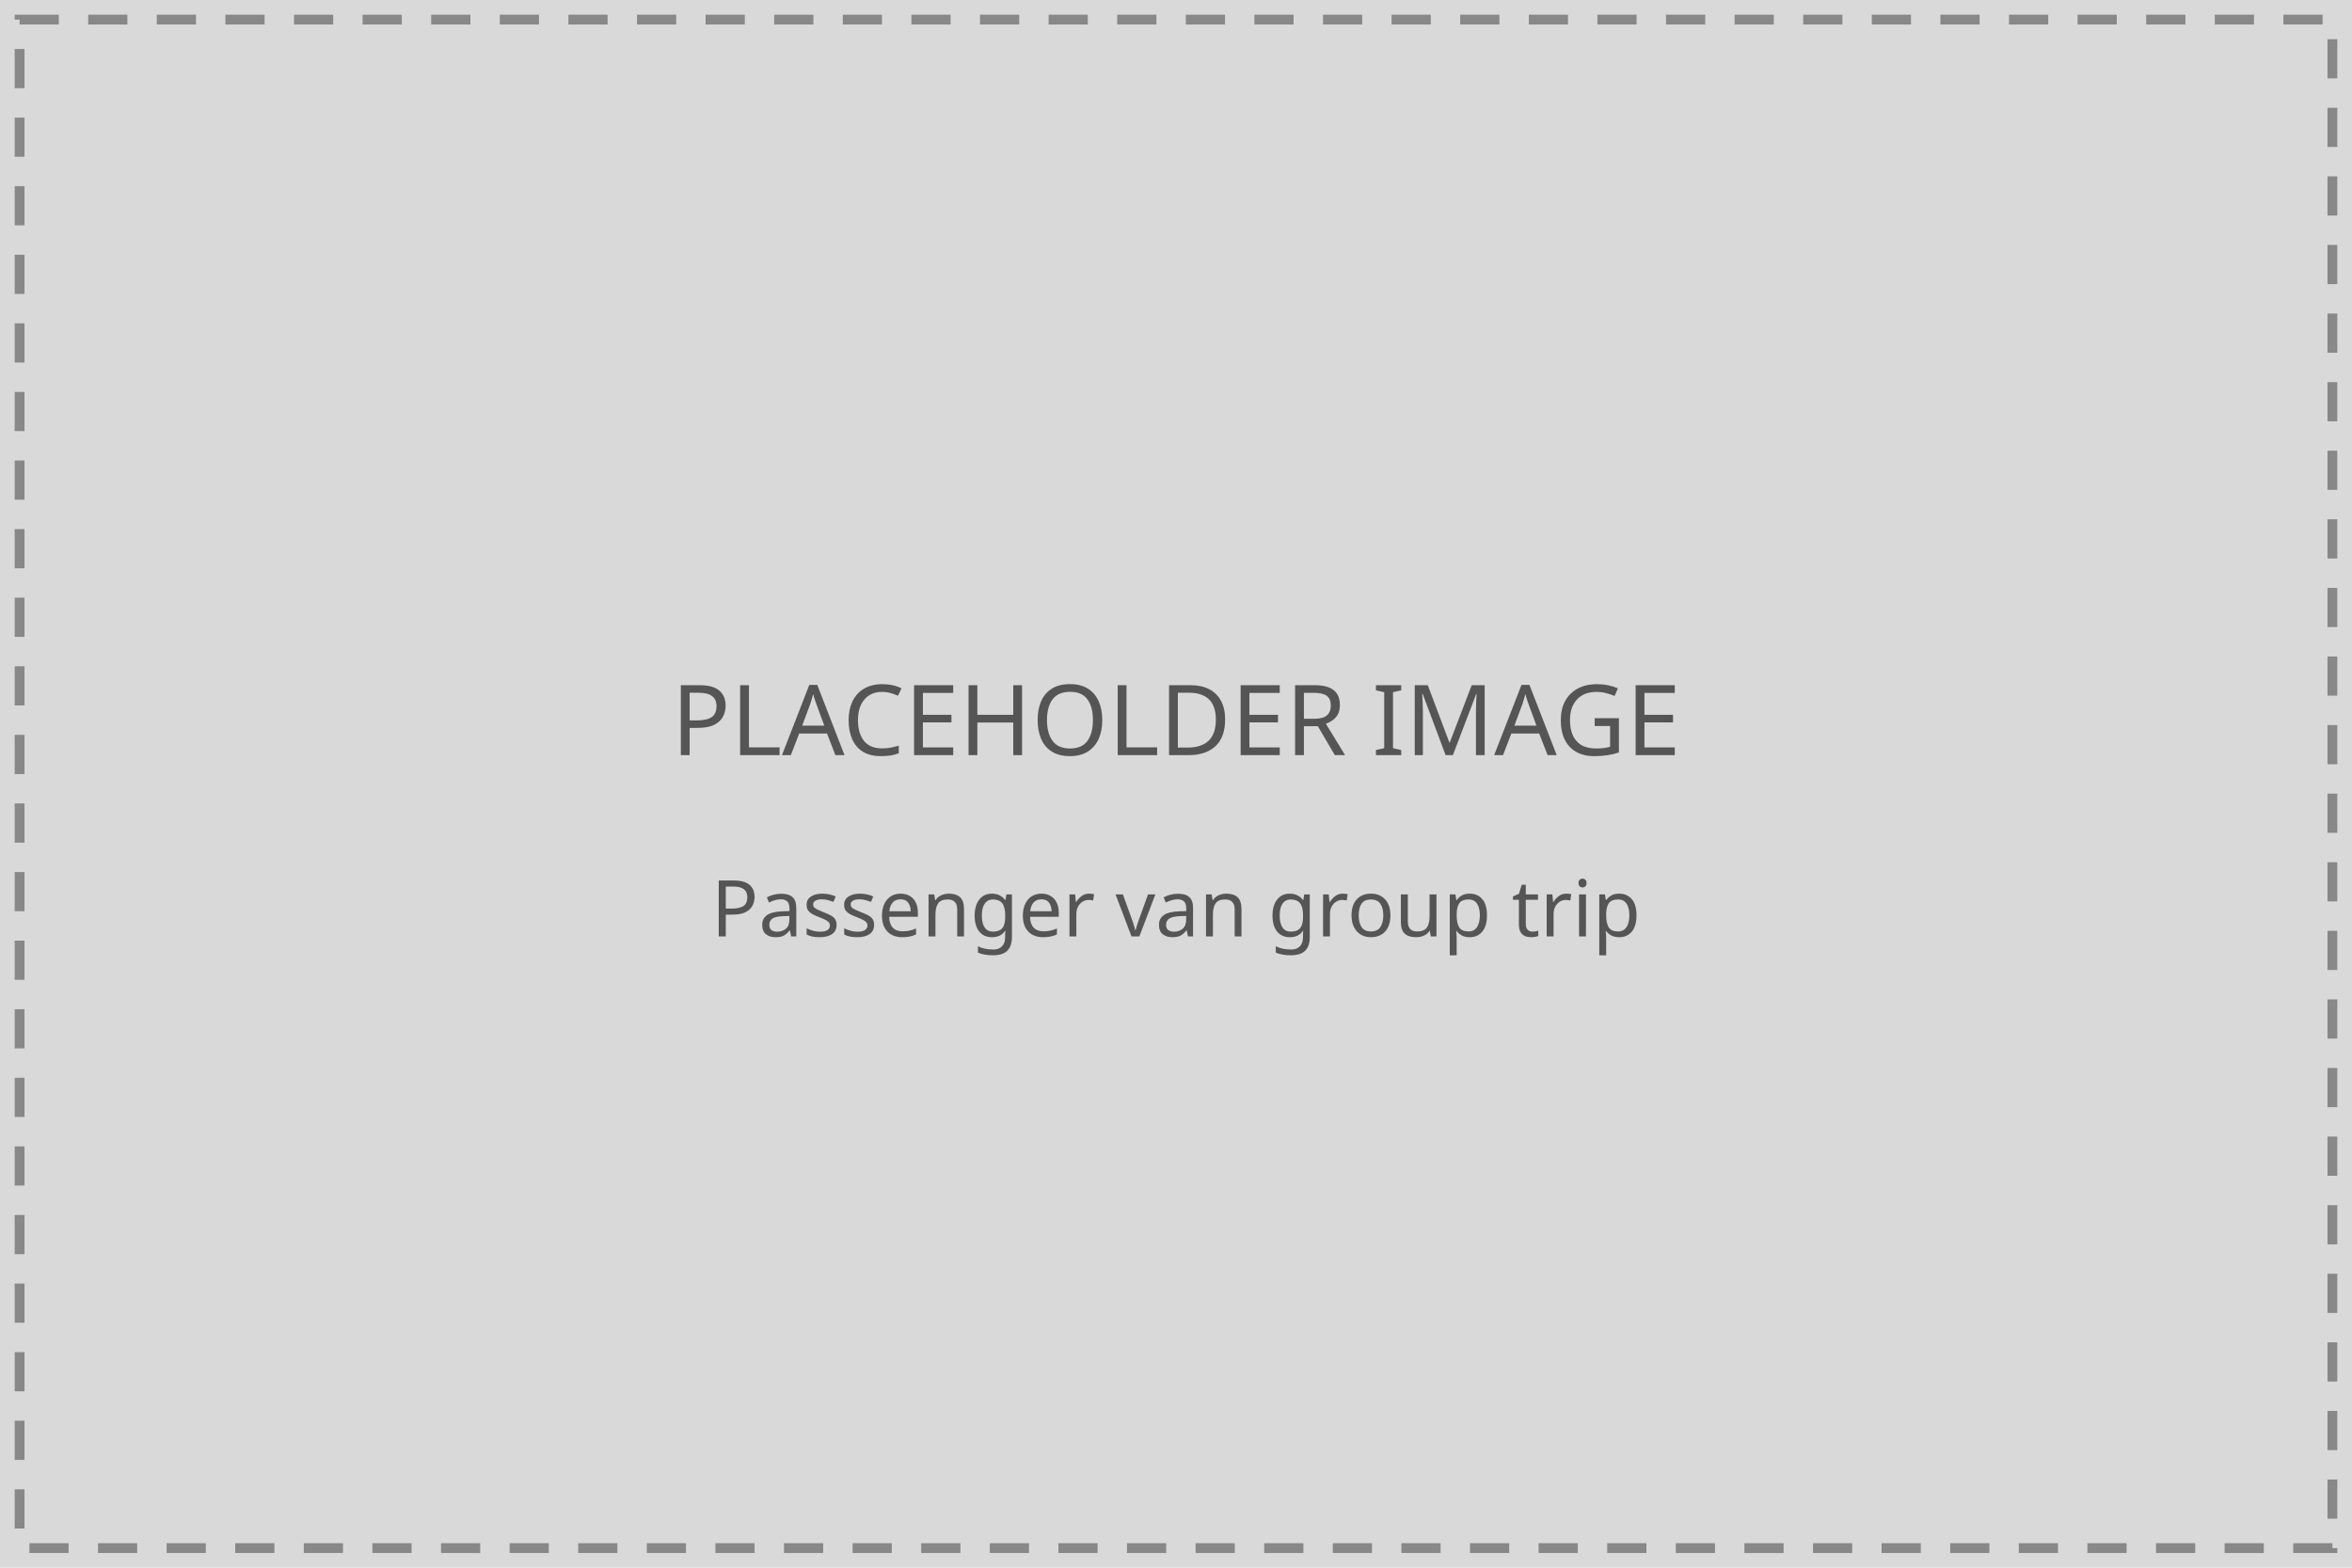
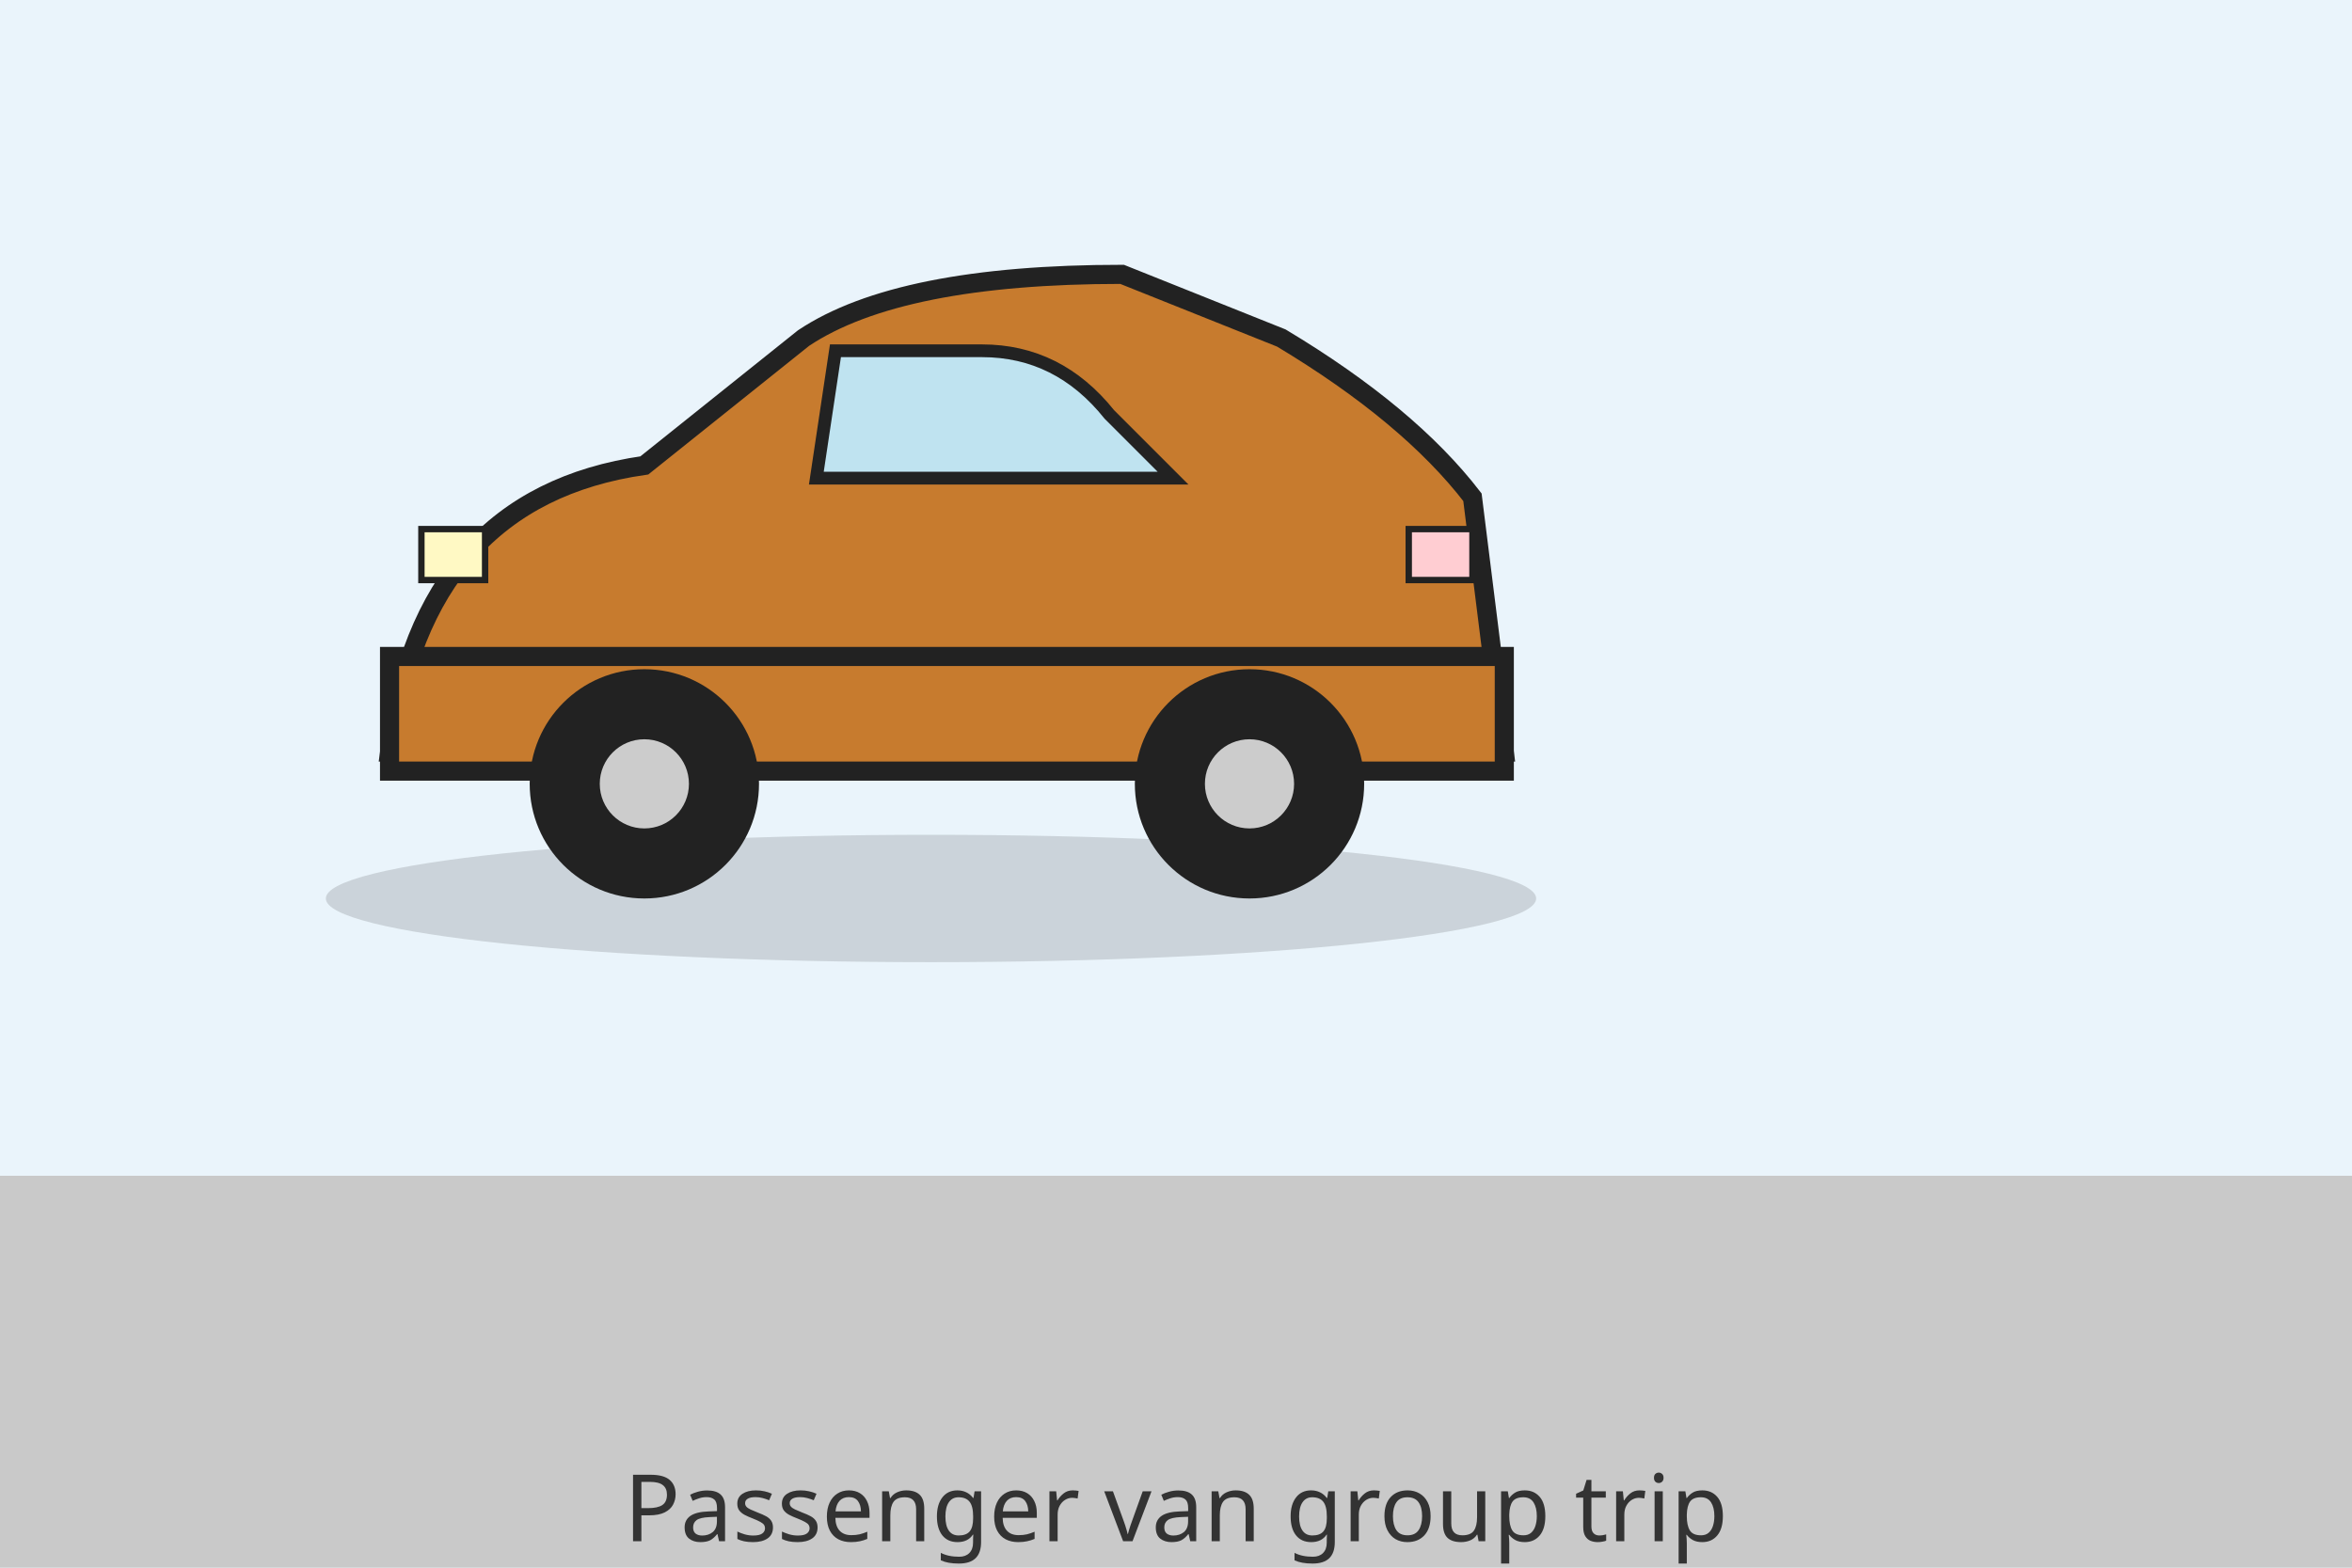
<svg xmlns="http://www.w3.org/2000/svg" width="480" height="320" viewBox="0 0 480 320">
-   <rect width="100%" height="100%" fill="#d9d9d9" />
-   <rect x="4" y="4" width="472" height="312" fill="none" stroke="#888" stroke-width="2" stroke-dasharray="8,6" />
-   <text x="50%" y="46%" dominant-baseline="middle" text-anchor="middle" font-family="sans-serif" font-size="20" fill="#555">PLACEHOLDER IMAGE</text>
-   <text x="50%" y="58%" dominant-baseline="middle" text-anchor="middle" font-family="sans-serif" font-size="16" fill="#555">Passenger van group trip</text>
+   <rect width="100%" height="100%" fill="#eaf4fb" />
+   <rect width="100%" height="80" y="240" fill="#c9c9c9" />
+   <g transform="translate(60.0,30.0) scale(1.3)">
+     <ellipse cx="100" cy="118" rx="95" ry="10" fill="#00000022" />
+     <path d="M15,95 Q20,55 55,50 L80,30 Q95,20 130,20 L155,30 Q175,42 185,55 L190,95 Z" fill="#c77b2e" stroke="#222" stroke-width="3" />
+     <path d="M85,32 L108,32 Q120,32 128,42 L138,52 L82,52 Z" fill="#bfe3f0" stroke="#222" stroke-width="2" />
+     <rect x="15" y="80" width="175" height="18" fill="#c77b2e" stroke="#222" stroke-width="3" />
+     <circle cx="55" cy="100" r="18" fill="#222" />
+     <circle cx="55" cy="100" r="7" fill="#ccc" />
+     <circle cx="150" cy="100" r="18" fill="#222" />
+     <circle cx="150" cy="100" r="7" fill="#ccc" />
+     <rect x="20" y="60" width="10" height="8" fill="#fff9c4" stroke="#222" stroke-width="1" />
+     <rect x="175" y="60" width="10" height="8" fill="#ffcdd2" stroke="#222" stroke-width="1" />
+   </g>
+   <text x="50%" y="308" dominant-baseline="middle" text-anchor="middle" font-family="sans-serif" font-size="19" fill="#333">Passenger van group trip</text>
</svg>
